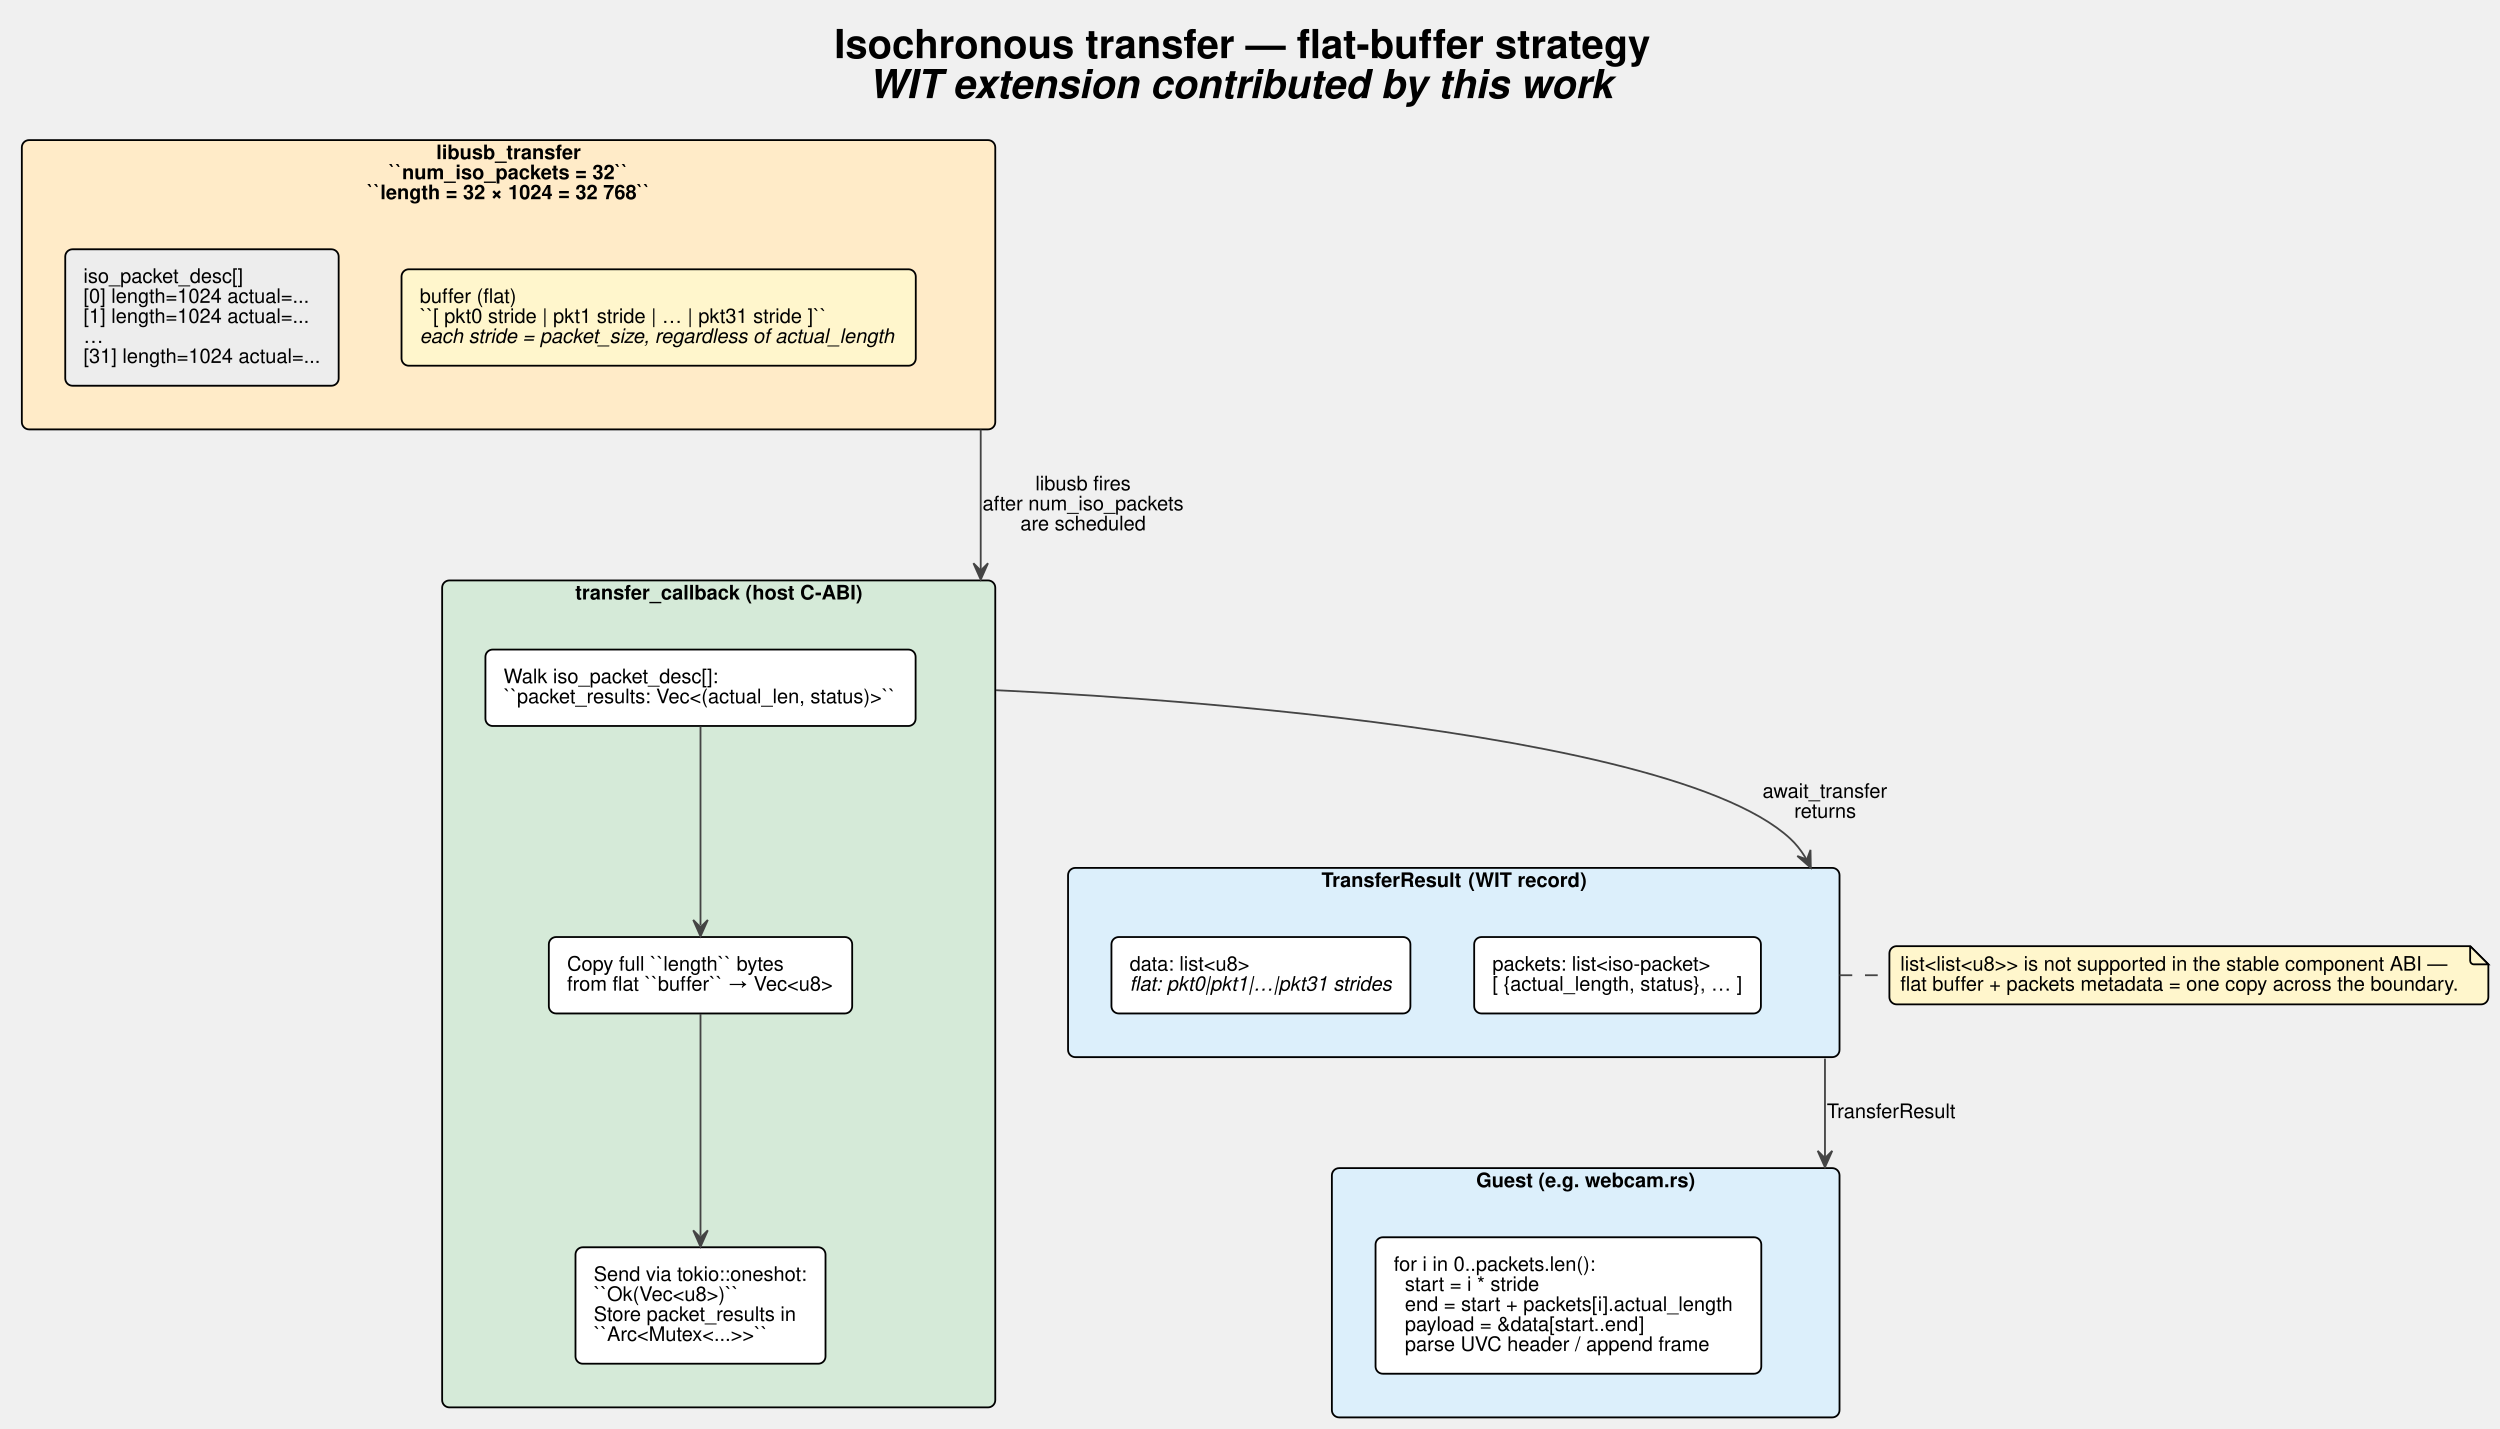
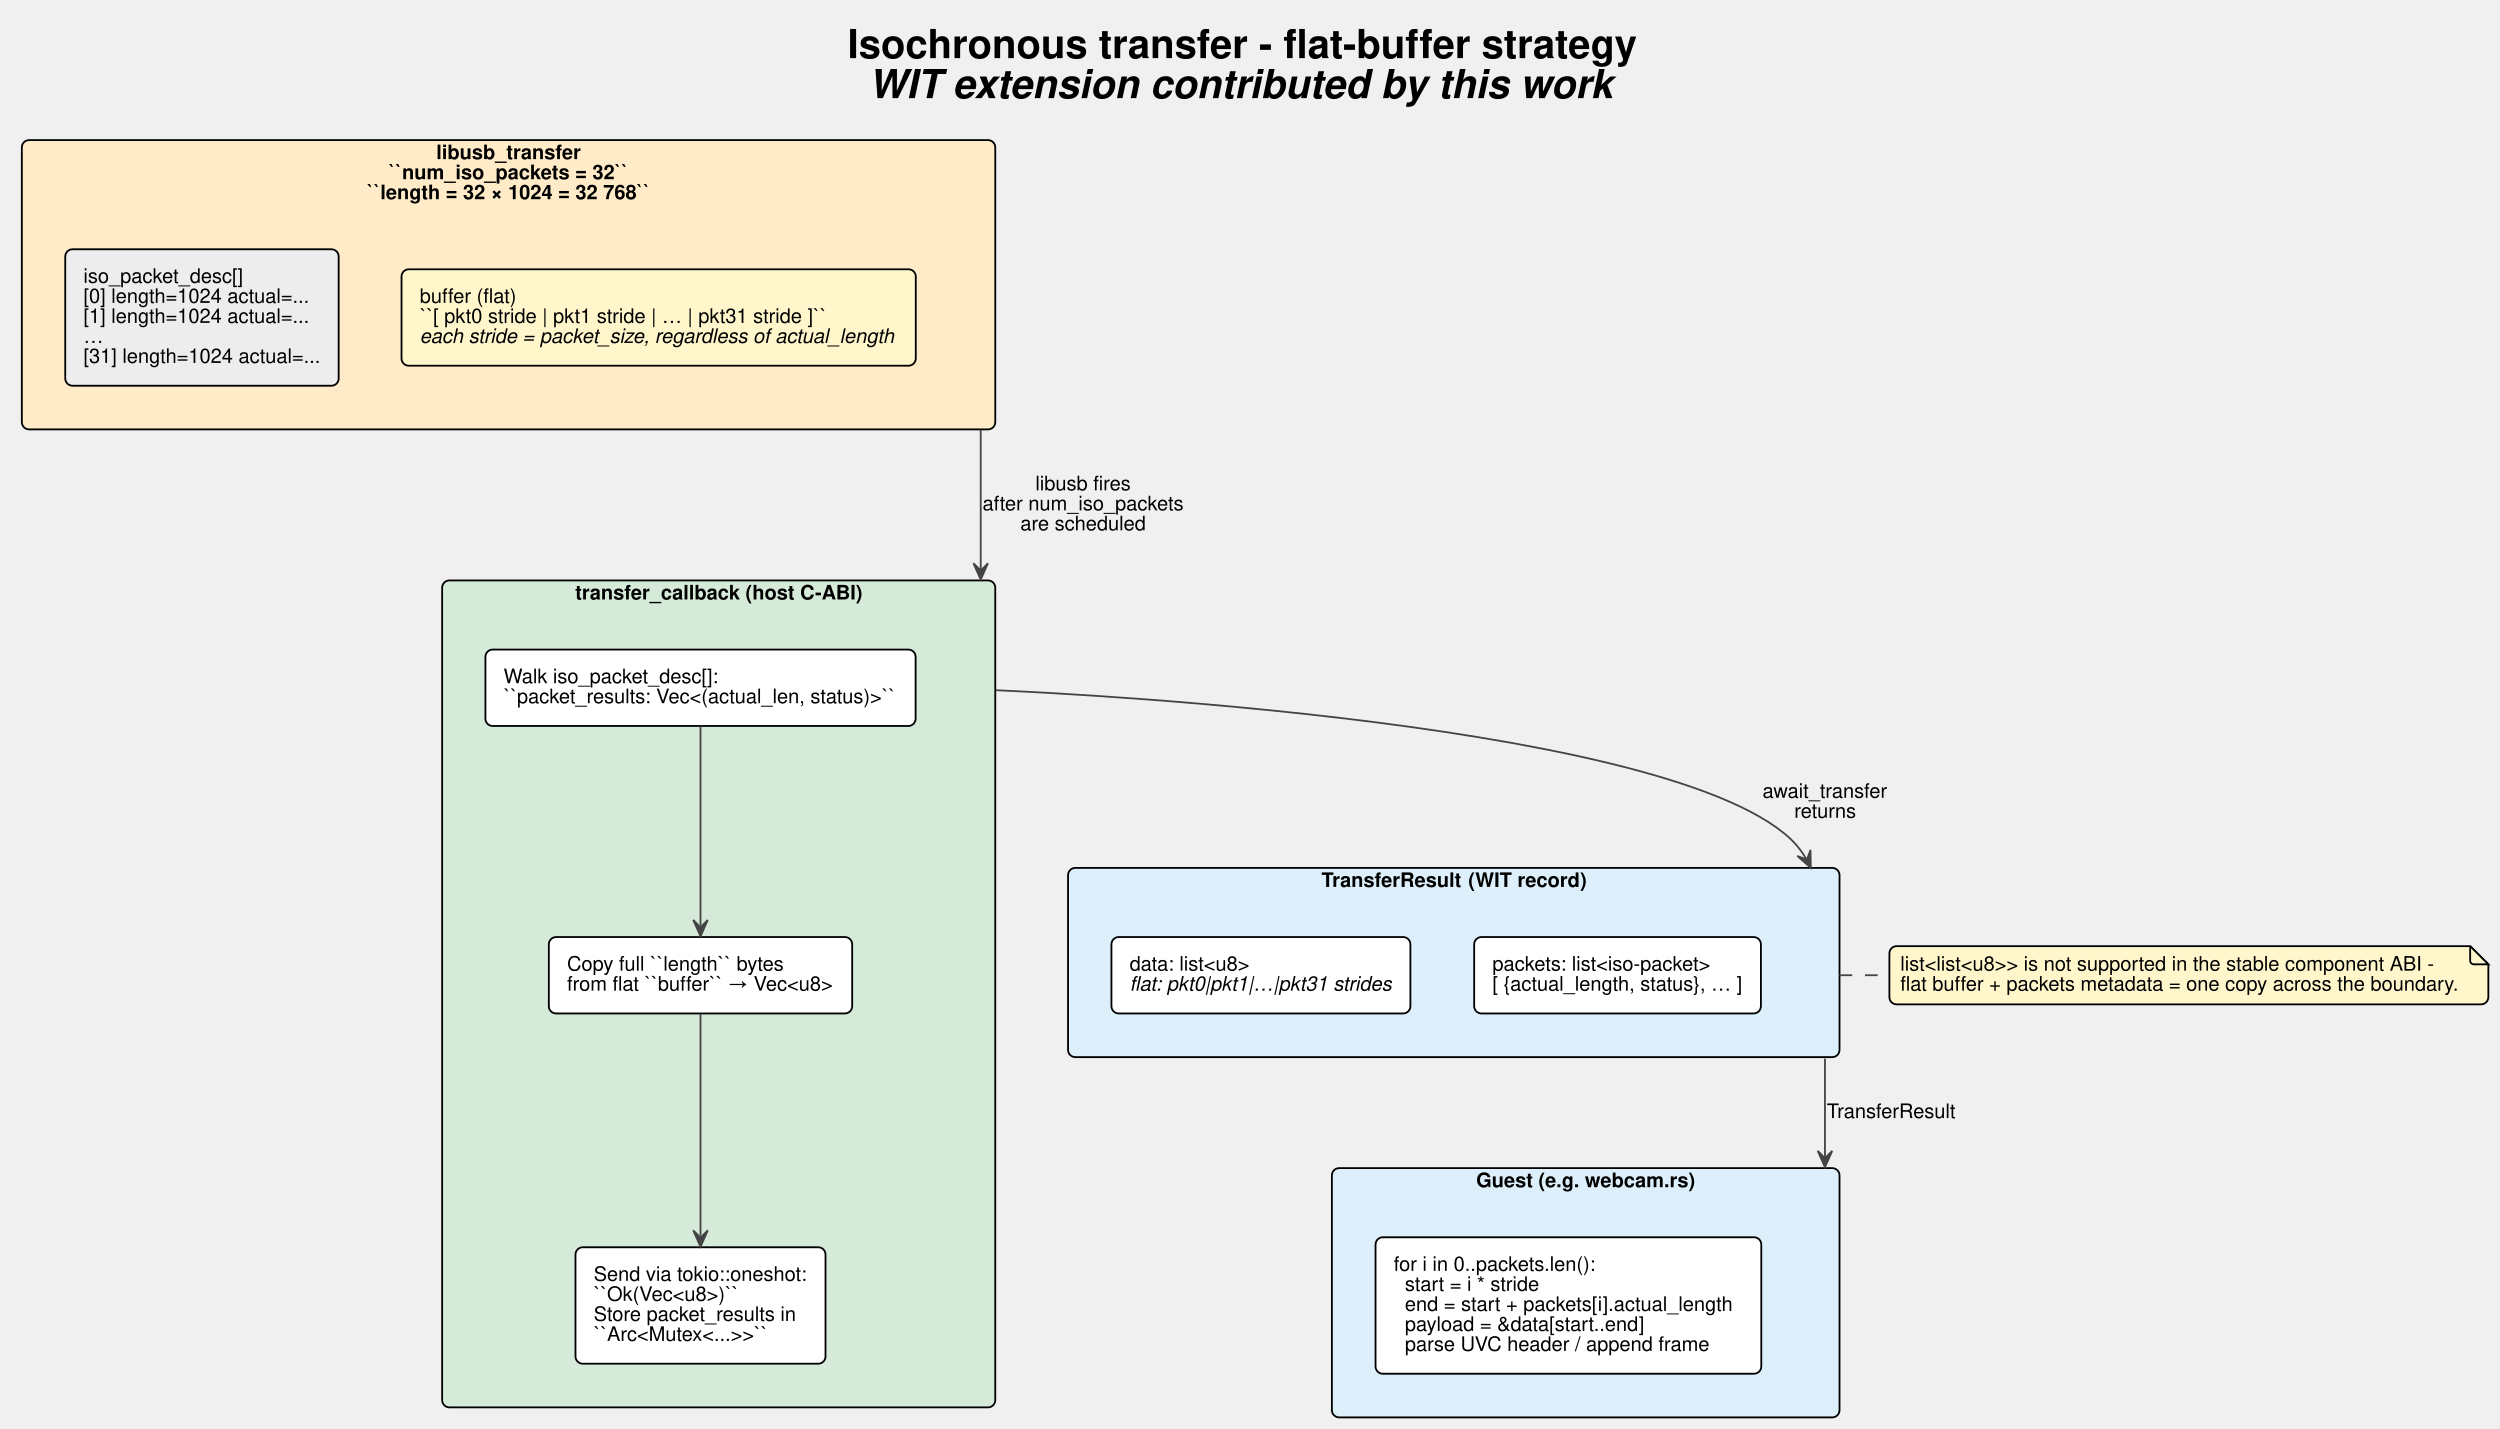
<svg xmlns="http://www.w3.org/2000/svg" contentStyleType="text/css" data-diagram-type="DESCRIPTION" height="785px" preserveAspectRatio="none" style="width:1374px;height:785px;background:#FFFFFF;" version="1.1" viewBox="0 0 1374 785" width="1374px" zoomAndPan="magnify">
  <defs />
  <g>
    <g class="title" data-source-line="8">
-       <text fill="#000000" font-family="'Helvetica'" font-size="22" font-weight="bold" lengthAdjust="spacing" textLength="448.626" x="458.486" y="31.94">Isochronous transfer — flat-buffer strategy</text>
+       <text fill="#000000" font-family="'Helvetica'" font-size="22" font-weight="bold" lengthAdjust="spacing" textLength="433.952" x="465.823" y="31.94">Isochronous transfer - flat-buffer strategy</text>
      <text fill="#000000" font-family="'Helvetica'" font-size="22" font-style="italic" font-weight="bold" lengthAdjust="spacing" textLength="410.695" x="477.451" y="53.94">WIT extension contributed by this work</text>
    </g>
    <g class="cluster" data-entity="xfer" data-source-line="10" data-uid="ent0002" id="cluster_xfer">
      <rect fill="#FFEBC8" height="159" rx="4" ry="4" style="stroke:#000000;stroke-width:1;" width="535" x="12" y="77" />
      <text fill="#000000" font-family="'Helvetica'" font-size="11" font-weight="bold" lengthAdjust="spacing" textLength="79.465" x="239.767" y="87.47">libusb_transfer</text>
      <text fill="#000000" font-family="'Helvetica'" font-size="11" font-weight="bold" lengthAdjust="spacing" textLength="131.742" x="213.629" y="98.47">``num_iso_packets = 32``</text>
      <text fill="#000000" font-family="'Helvetica'" font-size="11" font-weight="bold" lengthAdjust="spacing" textLength="155.606" x="201.697" y="109.47">``length = 32 × 1024 = 32 768``</text>
    </g>
    <g class="cluster" data-entity="cb" data-source-line="15" data-uid="ent0005" id="cluster_cb">
      <rect fill="#D5EAD8" height="454.5" rx="4" ry="4" style="stroke:#000000;stroke-width:1;" width="304" x="243" y="319" />
      <text fill="#000000" font-family="'Helvetica'" font-size="11" font-weight="bold" lengthAdjust="spacing" textLength="90.498" x="316.147" y="329.47">transfer_callback</text>
      <text fill="#000000" font-family="'Helvetica'" font-size="11" font-weight="bold" lengthAdjust="spacing" textLength="64.152" x="409.701" y="329.47">(host C-ABI)</text>
    </g>
    <g class="cluster" data-entity="result" data-source-line="25" data-uid="ent0012" id="cluster_result">
      <rect fill="#DCEFFB" height="104" rx="4" ry="4" style="stroke:#000000;stroke-width:1;" width="424" x="587" y="477" />
      <text fill="#000000" font-family="'Helvetica'" font-size="11" font-weight="bold" lengthAdjust="spacing" textLength="77.634" x="726.267" y="487.47">TransferResult</text>
      <text fill="#000000" font-family="'Helvetica'" font-size="11" font-weight="bold" lengthAdjust="spacing" textLength="64.775" x="806.957" y="487.47">(WIT record)</text>
    </g>
    <g class="cluster" data-entity="guest" data-source-line="32" data-uid="ent0016" id="cluster_guest">
      <rect fill="#DCEFFB" height="137" rx="4" ry="4" style="stroke:#000000;stroke-width:1;" width="279" x="732" y="642" />
      <text fill="#000000" font-family="'Helvetica'" font-size="11" font-weight="bold" lengthAdjust="spacing" textLength="31.174" x="811.287" y="652.47">Guest</text>
      <text fill="#000000" font-family="'Helvetica'" font-size="11" font-weight="bold" lengthAdjust="spacing" textLength="86.195" x="845.517" y="652.47">(e.g. webcam.rs)</text>
    </g>
    <g class="entity" data-entity="descs" data-source-line="11" data-uid="ent0003" id="entity_descs">
      <rect fill="#EDEDED" height="75" rx="4" ry="4" style="stroke:#000000;stroke-width:1;" width="150.27" x="35.86" y="137" />
      <text fill="#000000" font-family="'Helvetica'" font-size="11" lengthAdjust="spacing" textLength="88.054" x="45.86" y="155.47">iso_packet_desc[]</text>
      <text fill="#000000" font-family="'Helvetica'" font-size="11" lengthAdjust="spacing" textLength="124.153" x="45.86" y="166.47">[0] length=1024 actual=...</text>
      <text fill="#000000" font-family="'Helvetica'" font-size="11" lengthAdjust="spacing" textLength="124.153" x="45.86" y="177.47">[1] length=1024 actual=...</text>
      <text fill="#000000" font-family="'Helvetica'" font-size="11" lengthAdjust="spacing" textLength="11" x="45.86" y="188.47">…</text>
      <text fill="#000000" font-family="'Helvetica'" font-size="11" lengthAdjust="spacing" textLength="130.27" x="45.86" y="199.47">[31] length=1024 actual=...</text>
    </g>
    <g class="entity" data-entity="buf" data-source-line="12" data-uid="ent0004" id="entity_buf">
      <rect fill="#FFF6CC" height="53" rx="4" ry="4" style="stroke:#000000;stroke-width:1;" width="282.63" x="220.68" y="148" />
      <text fill="#000000" font-family="'Helvetica'" font-size="11" lengthAdjust="spacing" textLength="53.185" x="230.68" y="166.47">buffer (flat)</text>
      <text fill="#000000" font-family="'Helvetica'" font-size="11" lengthAdjust="spacing" textLength="223.142" x="230.68" y="177.47">``[ pkt0 stride | pkt1 stride | … | pkt31 stride ]``</text>
      <text fill="#000000" font-family="'Helvetica'" font-size="11" font-style="italic" lengthAdjust="spacing" textLength="262.63" x="230.68" y="188.47">each stride = packet_size, regardless of actual_length</text>
    </g>
    <g class="entity" data-entity="walk" data-source-line="16" data-uid="ent0006" id="entity_walk">
      <rect fill="#FFFFFF" height="42" rx="4" ry="4" style="stroke:#000000;stroke-width:1;" width="236.428" x="266.79" y="357" />
      <text fill="#000000" font-family="'Helvetica'" font-size="11" lengthAdjust="spacing" textLength="118.61" x="276.79" y="375.47">Walk iso_packet_desc[]:</text>
      <text fill="#000000" font-family="'Helvetica'" font-size="11" lengthAdjust="spacing" textLength="216.428" x="276.79" y="386.47">``packet_results: Vec&lt;(actual_len, status)&gt;``</text>
    </g>
    <g class="entity" data-entity="copy" data-source-line="17" data-uid="ent0007" id="entity_copy">
      <rect fill="#FFFFFF" height="42" rx="4" ry="4" style="stroke:#000000;stroke-width:1;" width="166.717" x="301.64" y="515" />
      <text fill="#000000" font-family="'Helvetica'" font-size="11" lengthAdjust="spacing" textLength="119.824" x="311.64" y="533.47">Copy full ``length`` bytes</text>
      <text fill="#000000" font-family="'Helvetica'" font-size="11" lengthAdjust="spacing" textLength="146.717" x="311.64" y="544.47">from flat ``buffer`` → Vec&lt;u8&gt;</text>
    </g>
    <g class="entity" data-entity="send" data-source-line="18" data-uid="ent0008" id="entity_send">
      <rect fill="#FFFFFF" height="64" rx="4" ry="4" style="stroke:#000000;stroke-width:1;" width="137.412" x="316.29" y="685.5" />
      <text fill="#000000" font-family="'Helvetica'" font-size="11" lengthAdjust="spacing" textLength="117.412" x="326.29" y="703.97">Send via tokio::oneshot:</text>
      <text fill="#000000" font-family="'Helvetica'" font-size="11" lengthAdjust="spacing" textLength="80.072" x="326.29" y="714.97">``Ok(Vec&lt;u8&gt;)``</text>
      <text fill="#000000" font-family="'Helvetica'" font-size="11" lengthAdjust="spacing" textLength="111.891" x="326.29" y="725.97">Store packet_results in</text>
      <text fill="#000000" font-family="'Helvetica'" font-size="11" lengthAdjust="spacing" textLength="95.971" x="326.29" y="736.97">``Arc&lt;Mutex&lt;...&gt;&gt;``</text>
    </g>
    <g class="entity" data-entity="rdata" data-source-line="26" data-uid="ent0013" id="entity_rdata">
      <rect fill="#FFFFFF" height="42" rx="4" ry="4" style="stroke:#000000;stroke-width:1;" width="164.305" x="610.85" y="515" />
      <text fill="#000000" font-family="'Helvetica'" font-size="11" lengthAdjust="spacing" textLength="66.048" x="620.85" y="533.47">data: list&lt;u8&gt;</text>
      <text fill="#000000" font-family="'Helvetica'" font-size="11" font-style="italic" lengthAdjust="spacing" textLength="144.305" x="620.85" y="544.47">flat: pkt0|pkt1|…|pkt31 strides</text>
    </g>
    <g class="entity" data-entity="rpkts" data-source-line="27" data-uid="ent0014" id="entity_rpkts">
      <rect fill="#FFFFFF" height="42" rx="4" ry="4" style="stroke:#000000;stroke-width:1;" width="157.586" x="810.21" y="515" />
      <text fill="#000000" font-family="'Helvetica'" font-size="11" lengthAdjust="spacing" textLength="120.447" x="820.21" y="533.47">packets: list&lt;iso-packet&gt;</text>
      <text fill="#000000" font-family="'Helvetica'" font-size="11" lengthAdjust="spacing" textLength="137.586" x="820.21" y="544.47">[ {actual_length, status}, … ]</text>
    </g>
    <g class="entity" data-entity="parse" data-source-line="33" data-uid="ent0017" id="entity_parse">
      <rect fill="#FFFFFF" height="75" rx="4" ry="4" style="stroke:#000000;stroke-width:1;" width="212.006" x="756" y="680" />
      <text fill="#000000" font-family="'Helvetica'" font-size="11" lengthAdjust="spacing" textLength="111.268" x="766" y="698.47">for i in 0..packets.len():</text>
      <text fill="#000000" font-family="'Helvetica'" font-size="11" lengthAdjust="spacing" textLength="73.665" x="772.112" y="709.47">start = i * stride</text>
      <text fill="#000000" font-family="'Helvetica'" font-size="11" lengthAdjust="spacing" textLength="185.894" x="772.112" y="720.47">end   = start + packets[i].actual_length</text>
      <text fill="#000000" font-family="'Helvetica'" font-size="11" lengthAdjust="spacing" textLength="131.785" x="772.112" y="731.47">payload = &amp;data[start..end]</text>
      <text fill="#000000" font-family="'Helvetica'" font-size="11" lengthAdjust="spacing" textLength="168.153" x="772.112" y="742.47">parse UVC header / append frame</text>
    </g>
    <g class="entity" data-entity="GMN19" data-source-line="39" data-uid="ent0020" id="entity_GMN19">
      <path d="M1038.41,524 L1038.41,548 A4,4 0 0 0 1042.41,552 L1363.598,552 A4,4 0 0 0 1367.598,548 L1367.598,530 L1357.598,520 L1042.41,520 A4,4 0 0 0 1038.41,524" fill="#FFF6CC" style="stroke:#000000;stroke-width:1;" />
      <path d="M1357.598,520 L1357.598,528 A2,2 0 0 0 1359.598,530 L1367.598,530 L1357.598,520" fill="#FFF6CC" style="stroke:#000000;stroke-width:1;" />
-       <text fill="#000000" font-family="'Helvetica'" font-size="11" lengthAdjust="spacing" textLength="300.846" x="1044.41" y="533.47">list&lt;list&lt;u8&gt;&gt; is not supported in the stable component ABI —</text>
+       <text fill="#000000" font-family="'Helvetica'" font-size="11" lengthAdjust="spacing" textLength="293.509" x="1044.41" y="533.47">list&lt;list&lt;u8&gt;&gt; is not supported in the stable component ABI -</text>
      <text fill="#000000" font-family="'Helvetica'" font-size="11" lengthAdjust="spacing" textLength="308.188" x="1044.41" y="544.47">flat buffer + packets metadata = one copy across the boundary.</text>
    </g>
    <g class="link" data-entity-1="walk" data-entity-2="copy" data-source-line="19" data-uid="lnk9" id="link_walk_copy">
      <path d="M385,399.39 C385,429.29 385,478.7 385,508.6" fill="none" id="walk-to-copy" style="stroke:#444444;stroke-width:1;" />
      <polygon fill="#444444" points="385,514.6,389,505.6,385,509.6,381,505.6,385,514.6" style="stroke:#444444;stroke-width:1;" />
    </g>
    <g class="link" data-entity-1="copy" data-entity-2="send" data-source-line="20" data-uid="lnk10" id="link_copy_send">
      <path d="M385,557.24 C385,588.42 385,642.42 385,679.21" fill="none" id="copy-to-send" style="stroke:#444444;stroke-width:1;" />
      <polygon fill="#444444" points="385,685.21,389,676.21,385,680.21,381,676.21,385,685.21" style="stroke:#444444;stroke-width:1;" />
    </g>
    <g class="link" data-entity-1="xfer" data-entity-2="cb" data-source-line="23" data-uid="lnk11" id="link_xfer_cb">
      <path d="M539,236.117 C539,237.529 539,238.954 539,240.39 C539,251.878 539,264.082 539,276.285 C539,288.488 539,300.691 539,312.176 C539,313.612 539,315.037 539,316.449 C539,317.154 539,311.857 539,312.557" fill="none" id="xfer-to-cb" style="stroke:#444444;stroke-width:1;" />
      <polygon fill="#444444" points="539,318.557,543,309.557,539,313.557,535,309.557,539,318.557" style="stroke:#444444;stroke-width:1;" />
      <text fill="#000000" font-family="'Helvetica'" font-size="11" lengthAdjust="spacing" textLength="52.578" x="569.047" y="269.47">libusb fires</text>
      <text fill="#000000" font-family="'Helvetica'" font-size="11" lengthAdjust="spacing" textLength="110.671" x="540" y="280.47">after num_iso_packets</text>
      <text fill="#000000" font-family="'Helvetica'" font-size="11" lengthAdjust="spacing" textLength="69.105" x="560.783" y="291.47">are scheduled</text>
    </g>
    <g class="link" data-entity-1="cb" data-entity-2="result" data-source-line="30" data-uid="lnk15" id="link_cb_result">
      <path d="M547.395,379.347 C547.631,379.358 547.872,379.368 548.118,379.379 C548.609,379.401 549.119,379.425 549.647,379.449 C551.758,379.546 554.162,379.66 556.839,379.792 C567.544,380.32 582.605,381.139 600.746,382.329 C637.028,384.708 685.628,388.57 736.327,394.553 C837.727,406.517 947.53,426.965 984,461 C987.006,463.805 989.563,467.016 991.735,470.493 C992.821,472.231 993.811,474.037 994.712,475.891 C994.825,476.123 994.937,476.355 995.047,476.589 C995.101,476.705 992.63,471.38 992.684,471.497" fill="none" id="cb-to-result" style="stroke:#444444;stroke-width:1;" />
      <polygon fill="#444444" points="995.211,476.939,995.049,467.092,993.105,472.404,987.793,470.46,995.211,476.939" style="stroke:#444444;stroke-width:1;" />
      <text fill="#000000" font-family="'Helvetica'" font-size="11" lengthAdjust="spacing" textLength="69.088" x="968.69" y="438.47">await_transfer</text>
      <text fill="#000000" font-family="'Helvetica'" font-size="11" lengthAdjust="spacing" textLength="34.235" x="986.116" y="449.47">returns</text>
    </g>
    <g class="link" data-entity-1="result" data-entity-2="guest" data-source-line="36" data-uid="lnk18" id="link_result_guest">
      <path d="M1003,581.794 C1003,582.391 1003,582.991 1003,583.596 C1003,584.804 1003,586.026 1003,587.26 C1003,589.73 1003,592.248 1003,594.807 C1003,605.041 1003,615.913 1003,626.784 C1003,629.501 1003,632.219 1003,634.927 C1003,636.281 1003,637.632 1003,638.98 C1003,639.653 1003,640.326 1003,640.998 C1003,641.166 1003,635.334 1003,635.502" fill="none" id="result-to-guest" style="stroke:#444444;stroke-width:1;" />
      <polygon fill="#444444" points="1003,641.502,1007,632.502,1003,636.502,999,632.502,1003,641.502" style="stroke:#444444;stroke-width:1;" />
      <text fill="#000000" font-family="'Helvetica'" font-size="11" lengthAdjust="spacing" textLength="72.134" x="1004" y="614.47">TransferResult</text>
    </g>
    <g class="link" data-entity-1="result" data-entity-2="GMN19" data-source-line="39" data-uid="lnk21" id="link_result_GMN19">
      <path d="M1011.001,536 C1011.091,536 1011.18,536 1011.269,536 C1011.626,536 1011.982,536 1012.339,536 C1015.192,536 1018.046,536 1020.9,536 C1026.608,536 1032.315,536 1038.02,536" fill="none" id="result-GMN19" style="stroke:#444444;stroke-width:1;stroke-dasharray:7,7;" />
    </g>
  </g>
</svg>
